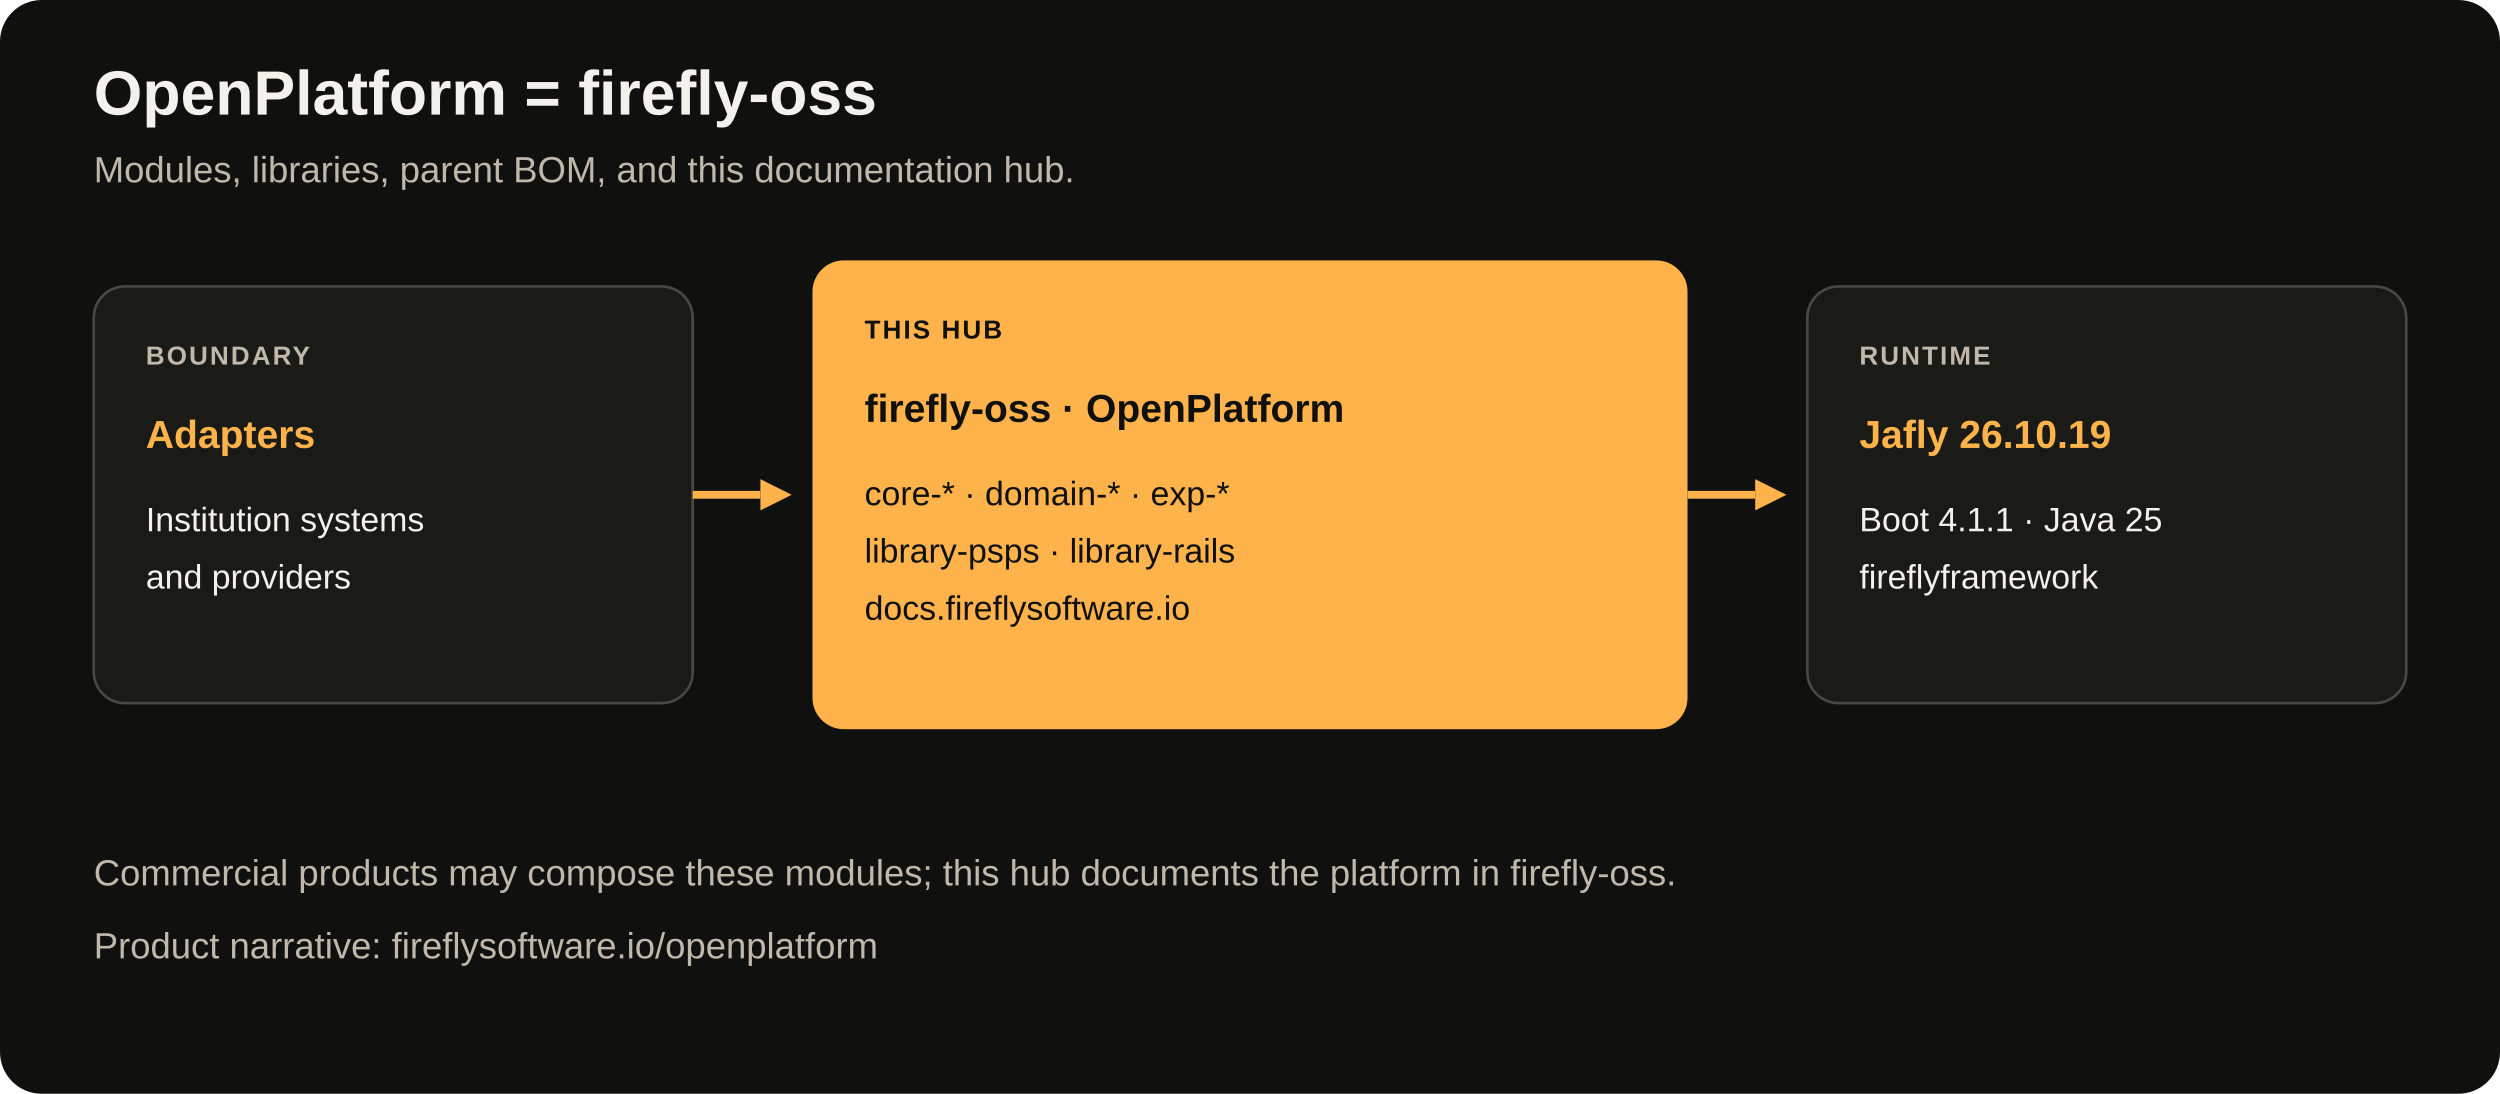
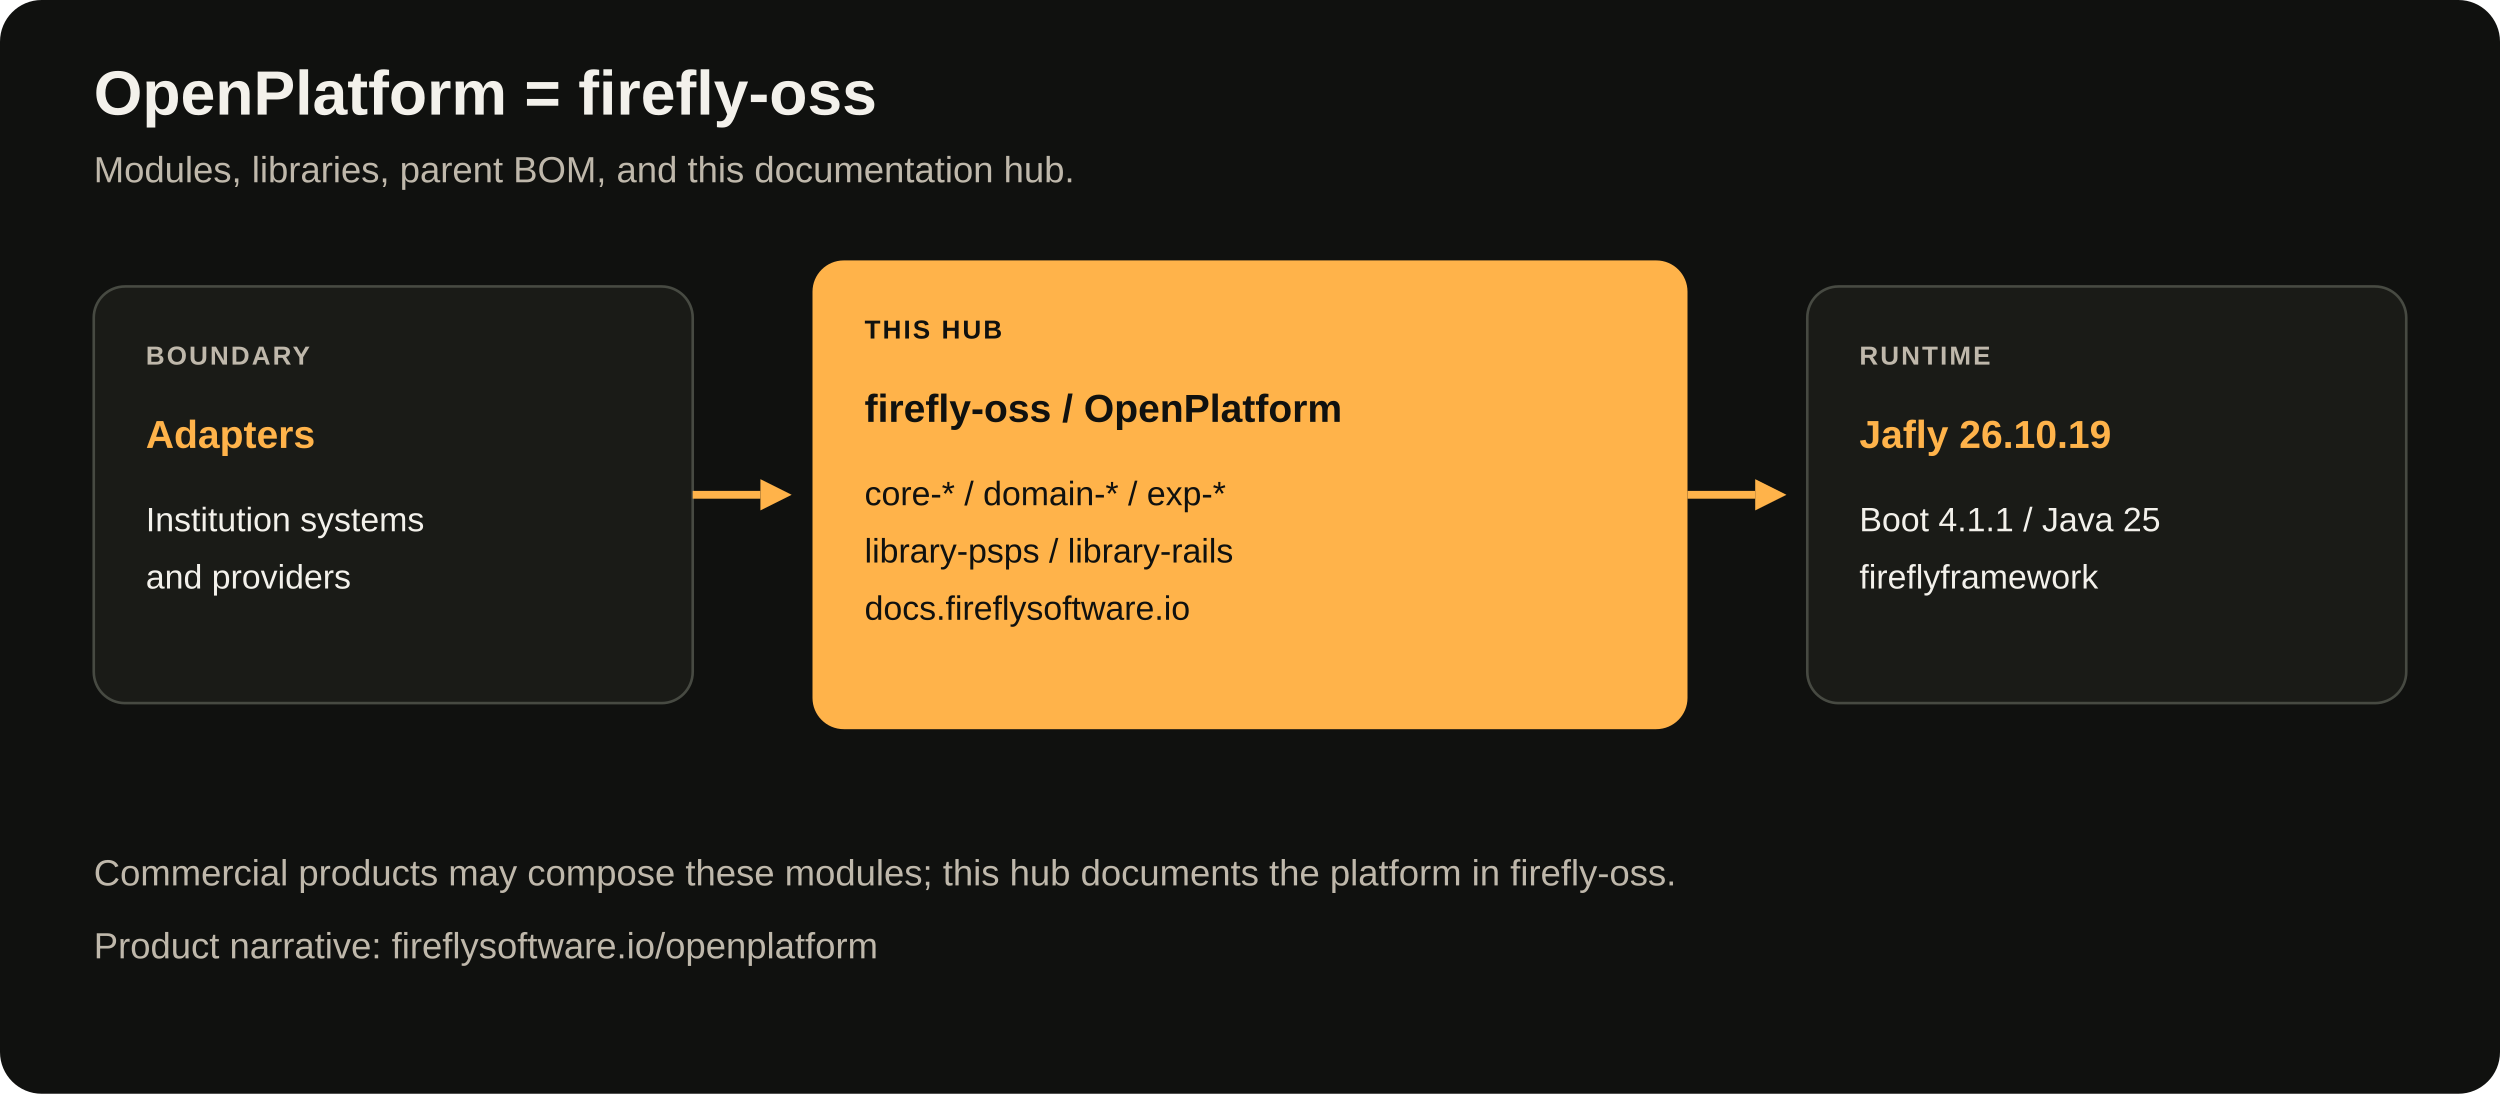
<svg xmlns="http://www.w3.org/2000/svg" width="960" height="420" viewBox="0 0 960 420" role="img" aria-labelledby="title desc">
  <style>
  .t { font-family: Manrope, Arial, Helvetica, sans-serif; }
  .title { font-size: 24px; font-weight: 700; fill: #F3F1EB; }
  .sub { font-size: 14px; fill: #BFB8AB; }
  .h { font-size: 15px; font-weight: 700; }
  .k { font-size: 10px; font-weight: 700; letter-spacing: 0.08em; }
</style>
  <rect width="960" height="420" rx="16" fill="#10110F" />
  <text class="t title" x="36" y="44">OpenPlatform = firefly-oss</text>
  <text class="t sub" x="36" y="70">Modules, libraries, parent BOM, and this documentation hub.</text>
  <rect x="36" y="110" width="230" height="160" rx="12" fill="#1A1B17" stroke="#474A42" />
  <text class="t k" x="56" y="140" fill="#BFB8AB">BOUNDARY</text>
  <text class="t h" x="56" y="172" fill="#FFB34A">Adapters</text>
  <text class="t" x="56" y="204" fill="#F3F1EB" style="font-size:13px">Institution systems</text>
  <text class="t" x="56" y="226" fill="#F3F1EB" style="font-size:13px">and providers</text>
  <path d="M266 190 H292" stroke="#FFB34A" stroke-width="3" />
  <polygon points="292,184 304,190 292,196" fill="#FFB34A" />
  <rect x="312" y="100" width="336" height="180" rx="12" fill="#FFB34A" />
  <text class="t k" x="332" y="130" fill="#10110F">THIS HUB</text>
-   <text class="t h" x="332" y="162" fill="#10110F">firefly-oss · OpenPlatform</text>
-   <text class="t" x="332" y="194" fill="#10110F" style="font-size:13px">core-* · domain-* · exp-*</text>
-   <text class="t" x="332" y="216" fill="#10110F" style="font-size:13px">library-psps · library-rails</text>
+   <text class="t h" x="332" y="162" fill="#10110F">firefly-oss / OpenPlatform</text>
+   <text class="t" x="332" y="194" fill="#10110F" style="font-size:13px">core-* / domain-* / exp-*</text>
+   <text class="t" x="332" y="216" fill="#10110F" style="font-size:13px">library-psps / library-rails</text>
  <text class="t" x="332" y="238" fill="#10110F" style="font-size:13px">docs.fireflysoftware.io</text>
  <path d="M648 190 H674" stroke="#FFB34A" stroke-width="3" />
  <polygon points="674,184 686,190 674,196" fill="#FFB34A" />
  <rect x="694" y="110" width="230" height="160" rx="12" fill="#1A1B17" stroke="#474A42" />
  <text class="t k" x="714" y="140" fill="#BFB8AB">RUNTIME</text>
  <text class="t h" x="714" y="172" fill="#FFB34A">Jafly 26.10.19</text>
-   <text class="t" x="714" y="204" fill="#F3F1EB" style="font-size:13px">Boot 4.1.1 · Java 25</text>
+   <text class="t" x="714" y="204" fill="#F3F1EB" style="font-size:13px">Boot 4.1.1 / Java 25</text>
  <text class="t" x="714" y="226" fill="#F3F1EB" style="font-size:13px">fireflyframework</text>
  <text class="t sub" x="36" y="340">Commercial products may compose these modules; this hub documents the platform in firefly-oss.</text>
  <text class="t sub" x="36" y="368">Product narrative: fireflysoftware.io/openplatform</text>
</svg>
